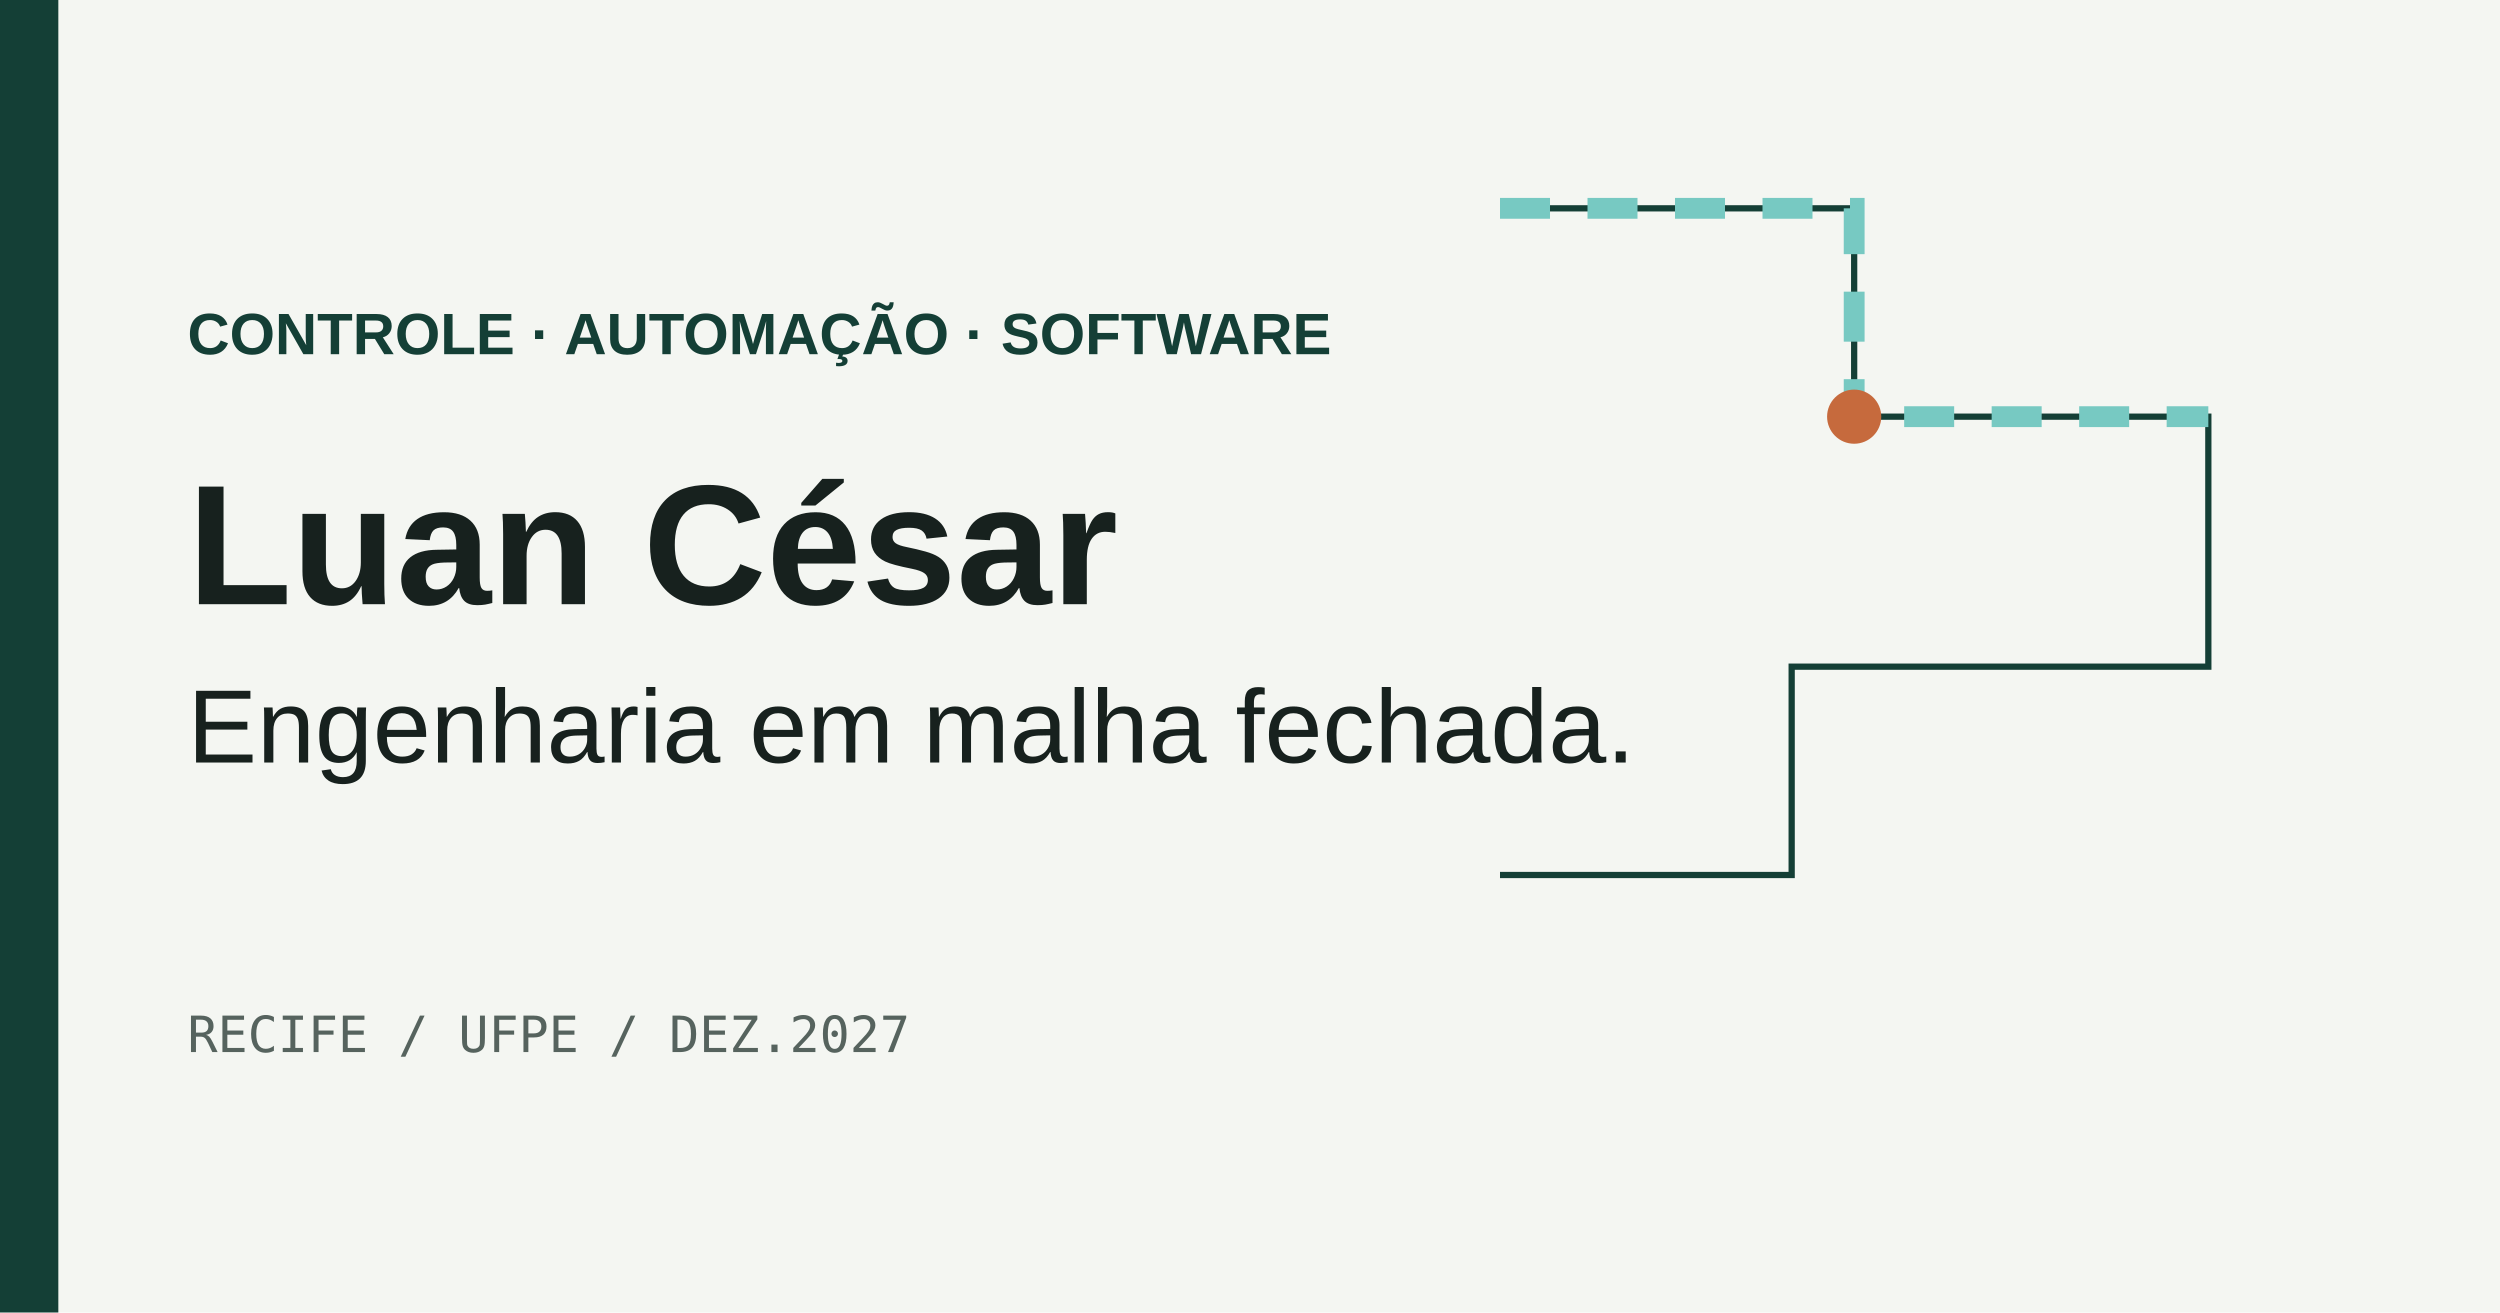
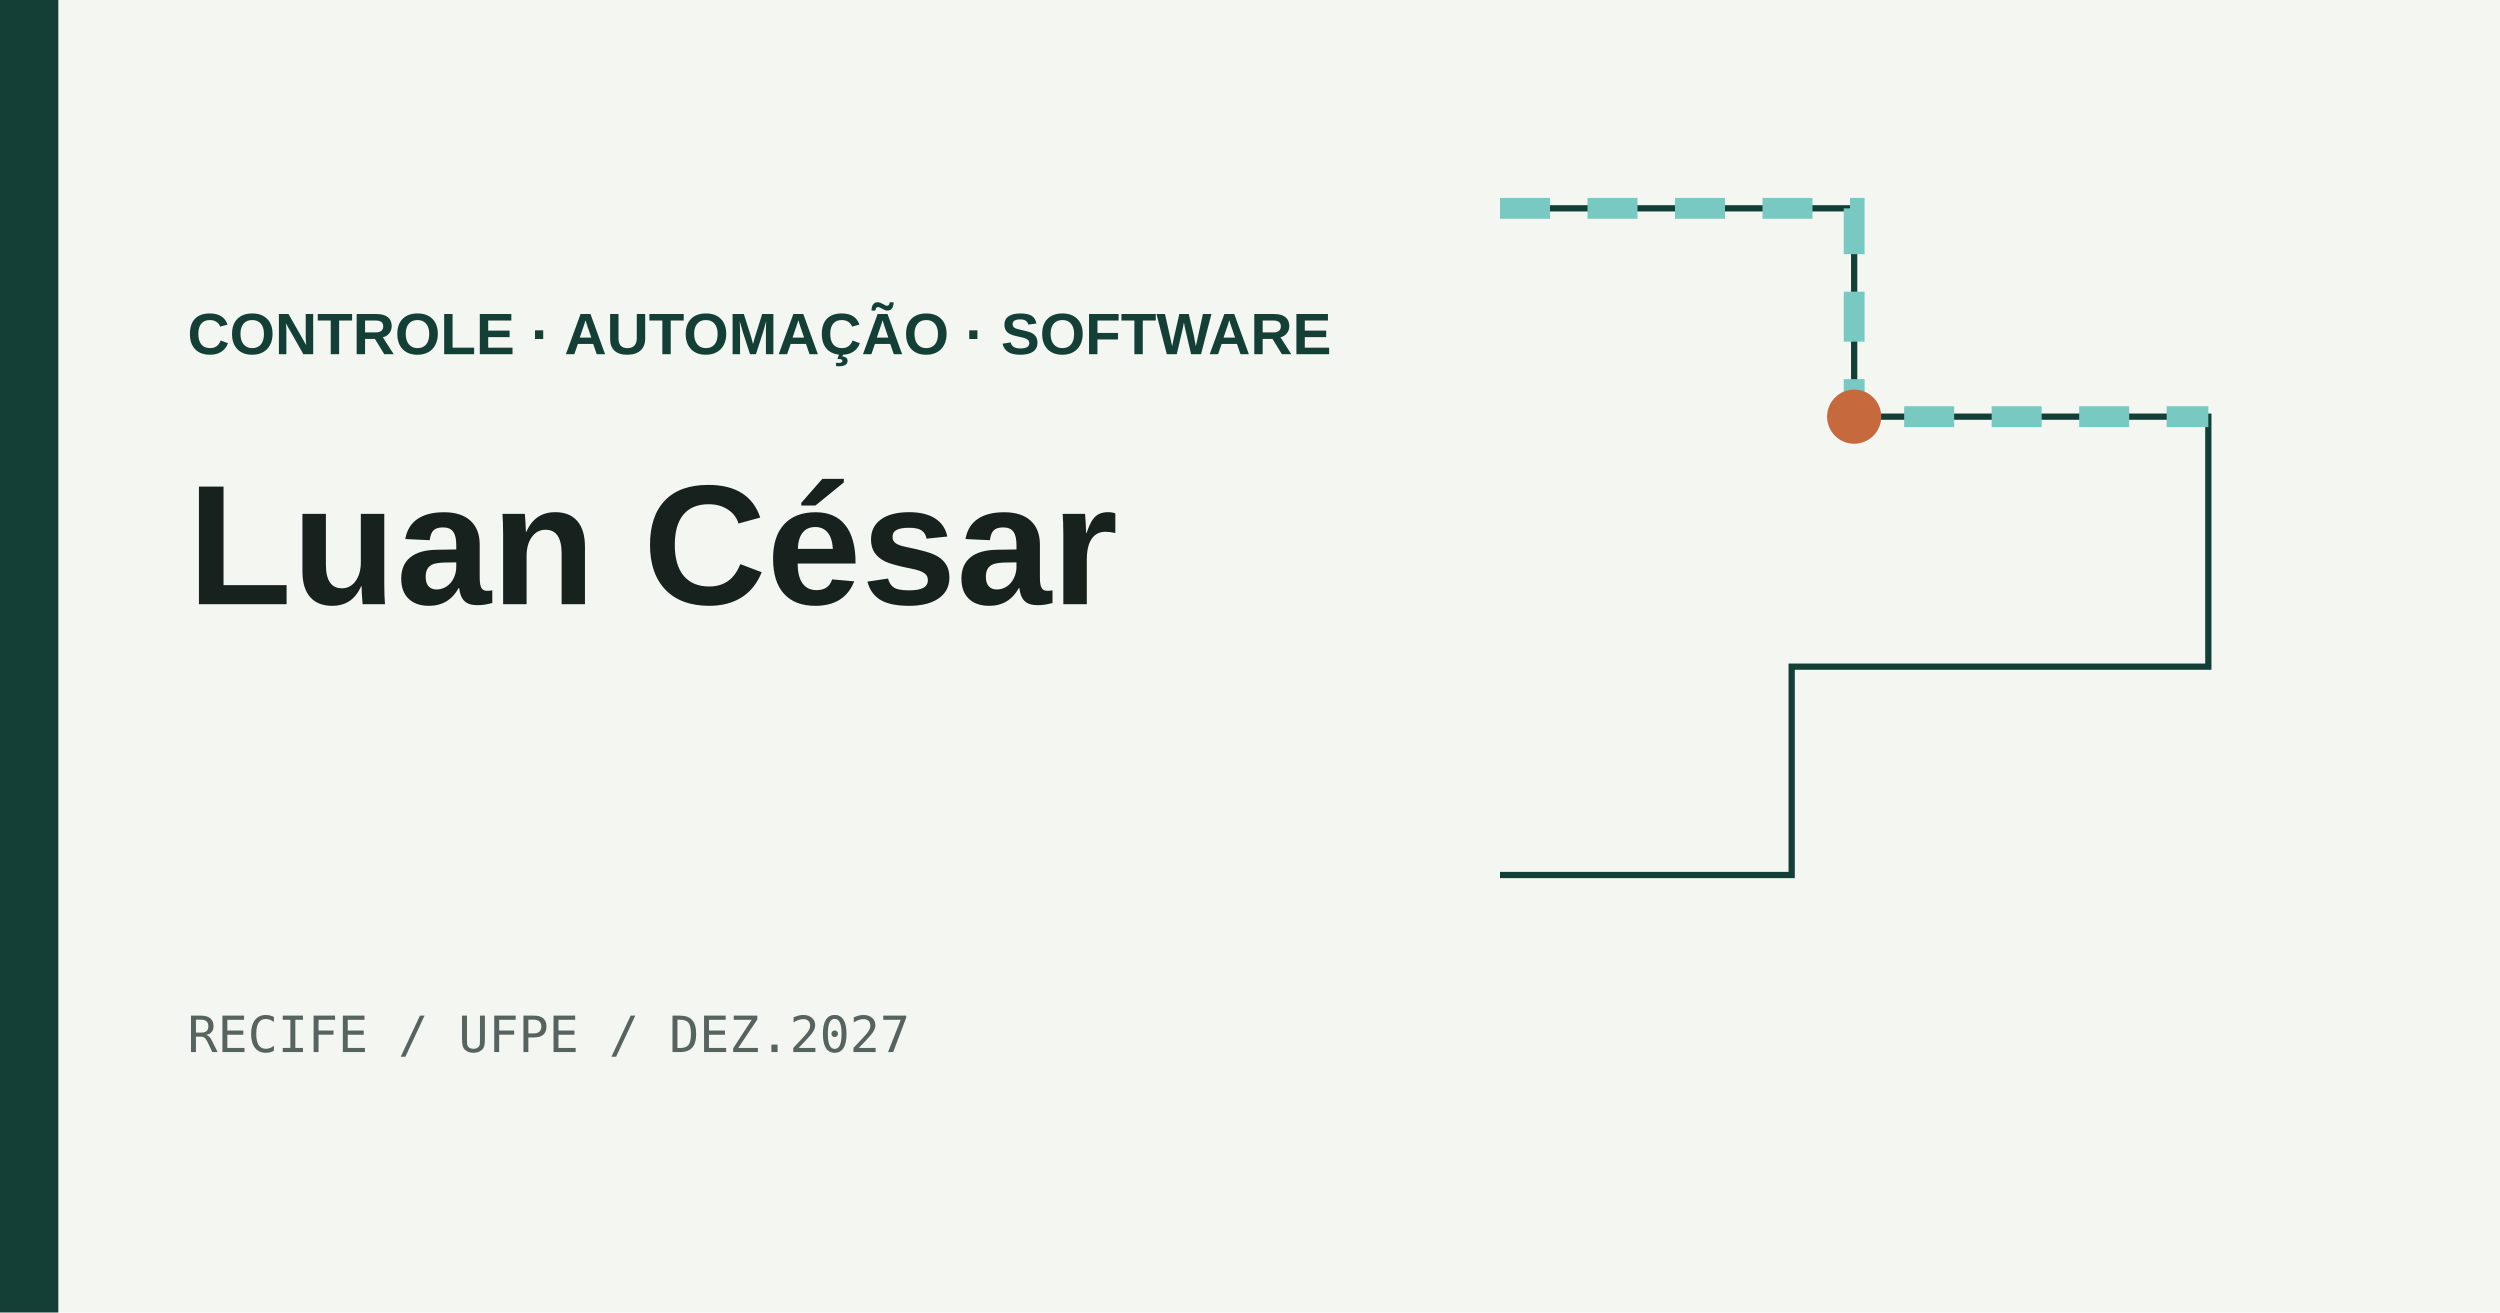
<svg xmlns="http://www.w3.org/2000/svg" width="1200" height="630" viewBox="0 0 1200 630">
  <rect width="1200" height="630" fill="#f4f6f2" />
  <rect width="28" height="630" fill="#143f36" />
  <path d="M720 100h170v100h170v120H860v100H720" fill="none" stroke="#143f36" stroke-width="3" />
  <path d="M720 100h170v100h170" fill="none" stroke="#77c9c2" stroke-width="10" stroke-dasharray="24 18" />
  <circle cx="890" cy="200" r="13" fill="#c66a3d" />
  <text x="90" y="170" fill="#143f36" font-family="Arial, sans-serif" font-size="28" font-weight="700">CONTROLE · AUTOMAÇÃO · SOFTWARE</text>
  <text x="90" y="290" fill="#17211e" font-family="Arial, sans-serif" font-size="82" font-weight="700">Luan César</text>
-   <text x="90" y="366" fill="#17211e" font-family="Arial, sans-serif" font-size="50">Engenharia em malha fechada.</text>
  <text x="90" y="505" fill="#56635e" font-family="monospace" font-size="24">RECIFE / UFPE / DEZ.2027</text>
</svg>
